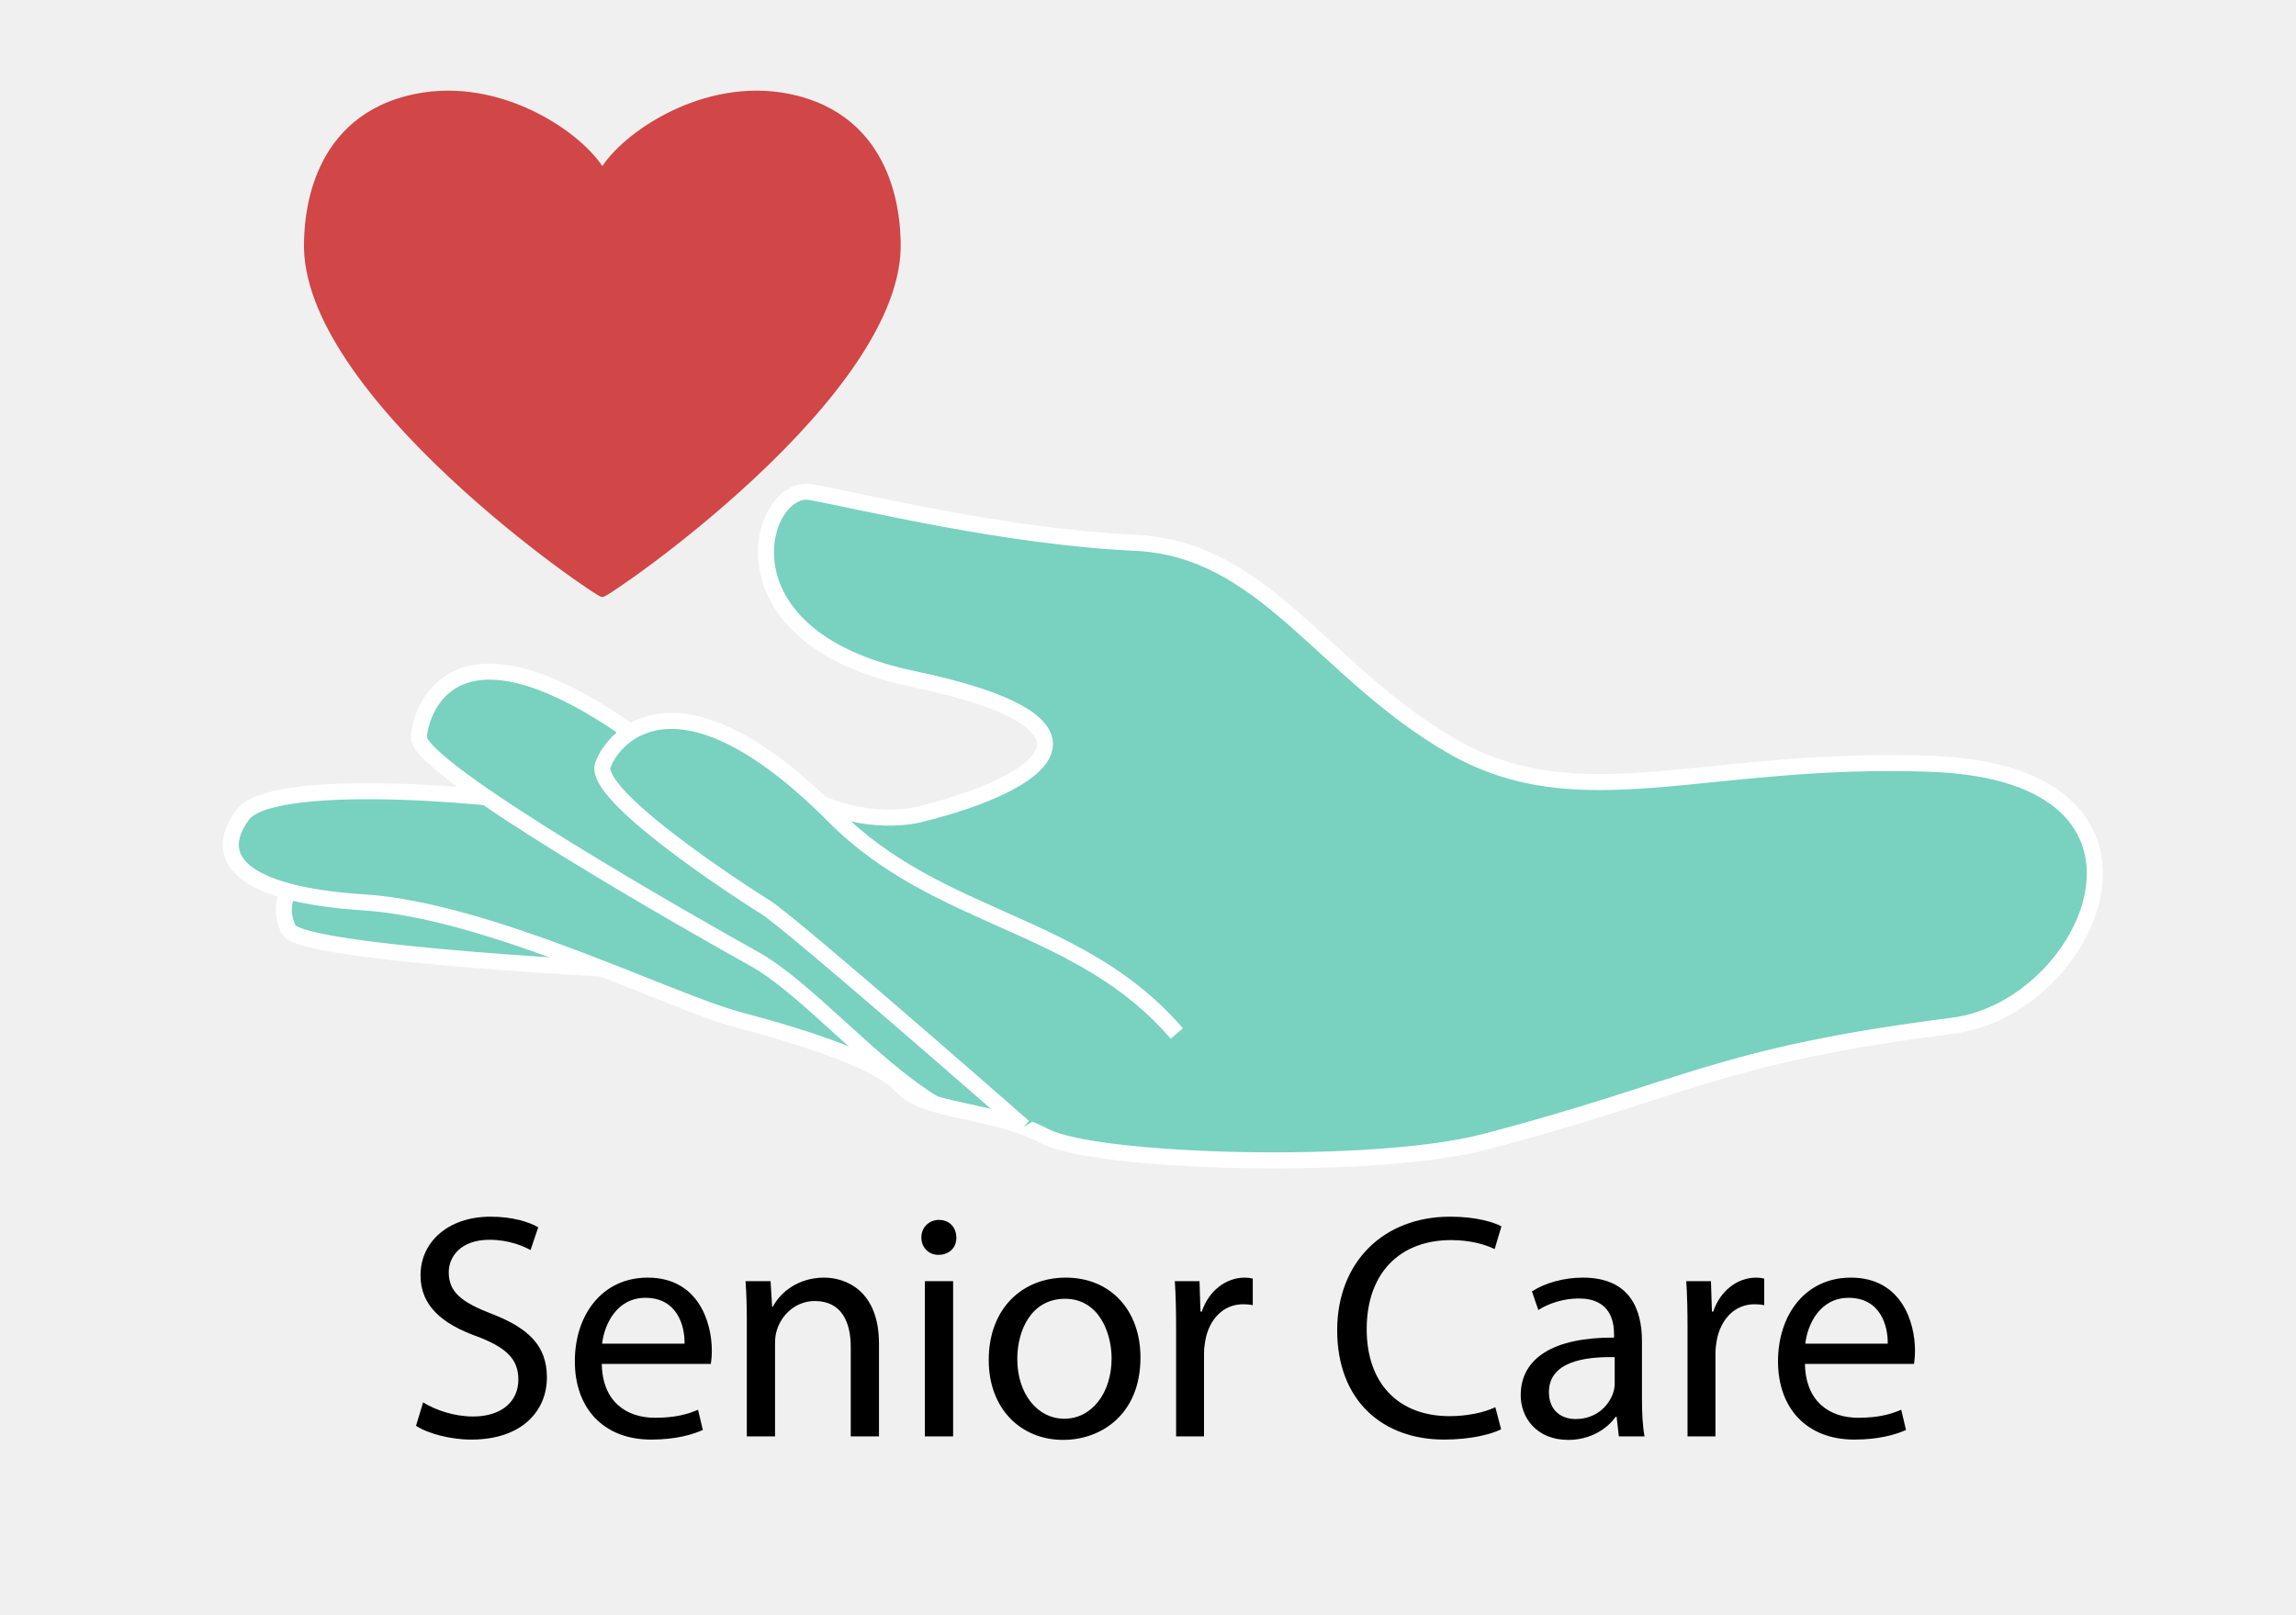
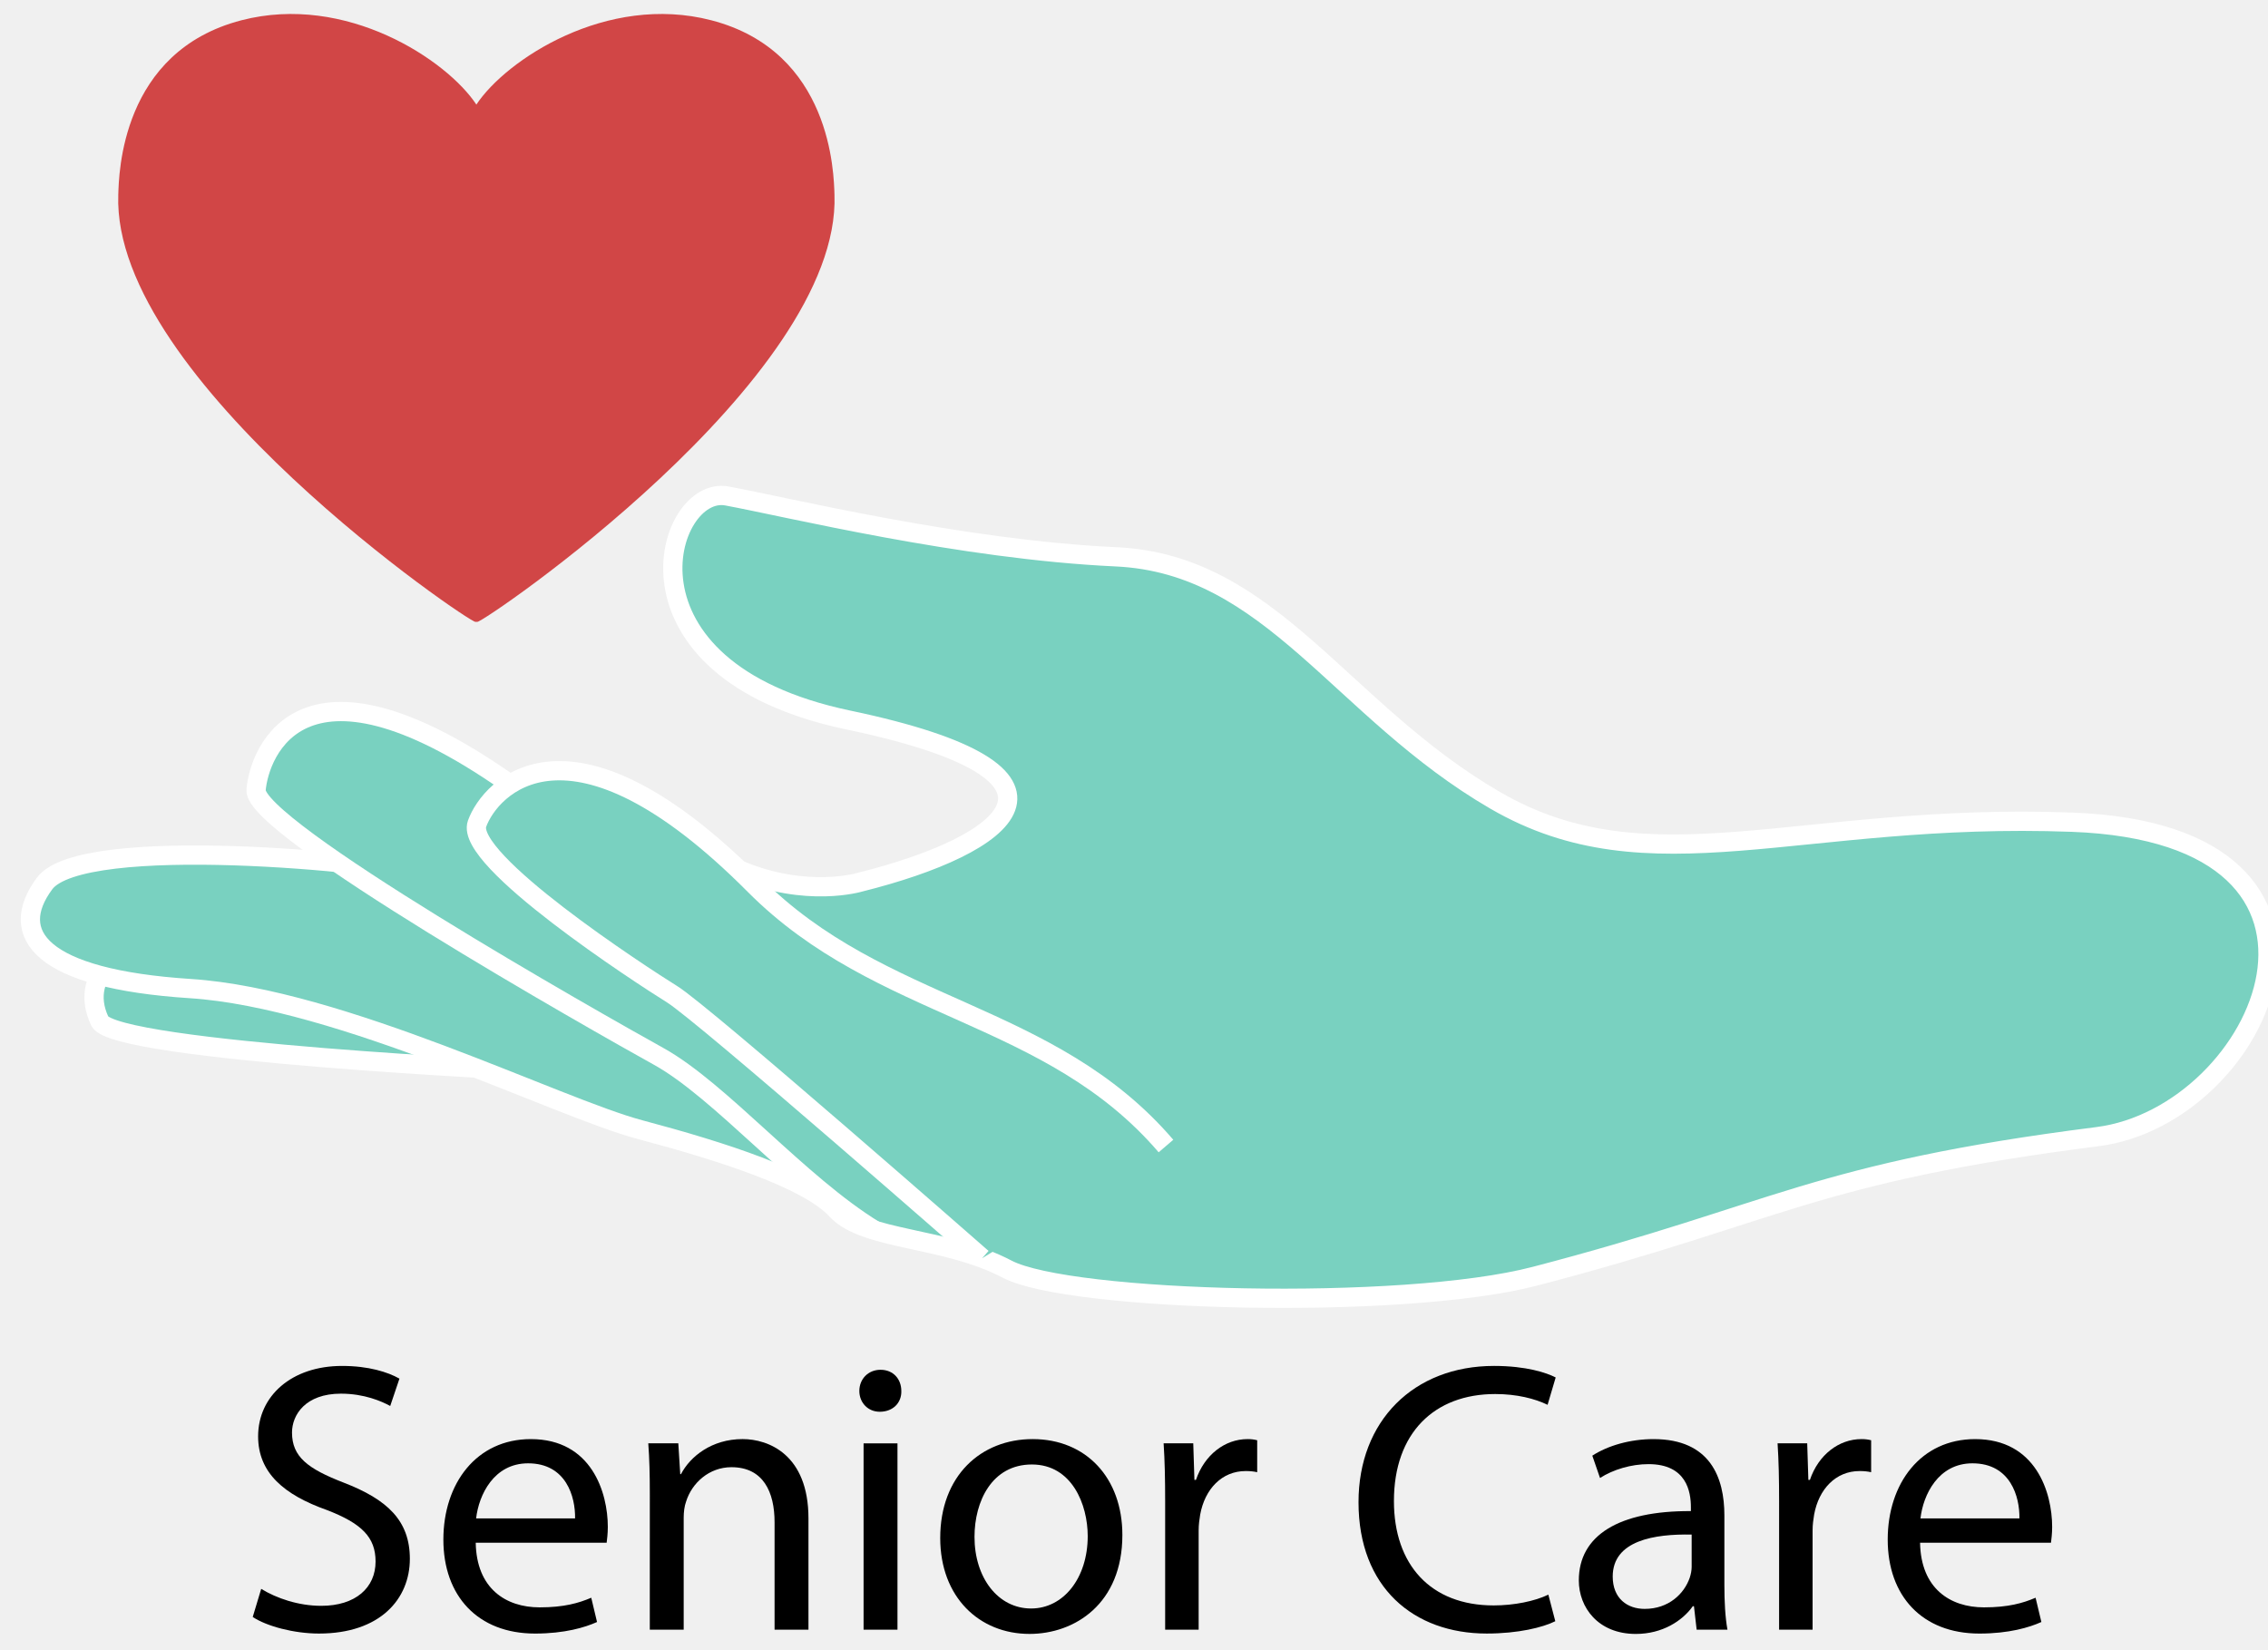
- <svg xmlns="http://www.w3.org/2000/svg" version="1.1" id="Layer_1" x="0px" y="0px" width="286.238px" height="201.376px" viewBox="0 0 286.238 201.376" enable-background="new 0 0 286.238 201.376" xml:space="preserve">
-   <path fill="#79D1C0" stroke="#FFFFFF" stroke-width="2" stroke-miterlimit="10" d="M81.3,121.12c0,0-43.829-2.036-45.32-5.207  c-2.453-5.215,3.174-8.797,7.547-8.129C47.897,108.452,81.3,121.12,81.3,121.12z" />
-   <path fill="#79D1C0" stroke="#FFFFFF" stroke-width="2" stroke-miterlimit="10" d="M69.952,100.802  c-4.27-1.342-35.803-4.439-39.703,0.814s-0.481,9.908,15.143,10.918c15.624,1.012,38.084,12.36,46.684,14.646  c8.598,2.288,17.454,5.138,20.406,8.342c2.951,3.204,11.279,2.758,17.729,6.152c6.448,3.395,41.007,4.335,54.813,0.735  c25.252-6.583,28.975-10.751,58.425-14.499c17.289-2.2,30.289-31.435-2.638-32.657c-28.393-1.055-43.836,7.068-59.92-2.274  s-23.227-24.545-39.372-25.29c-16.147-0.749-34.058-5.151-40.419-6.322c-6.357-1.173-12.456,18.017,12.618,23.272  c26.679,5.591,16.6,13,1.212,16.843c0,0-5.529,1.688-12.562-1.279" />
-   <path fill="#79D1C0" stroke="#FFFFFF" stroke-width="2" stroke-miterlimit="10" d="M116.441,137.637  c-7.872-4.81-15.991-14.497-22.415-18.06c-6.424-3.563-42.154-23.775-41.814-27.683c0.338-3.905,4.789-16.131,27.113-0.07" />
-   <path fill="#79D1C0" stroke="#FFFFFF" stroke-width="2" stroke-miterlimit="10" d="M127.623,140.532  c0,0-28.896-25.352-32.195-27.404c-3.3-2.054-21.612-13.973-20.265-17.724c1.349-3.751,9.578-12.963,28.826,6.385  c13.099,13.164,30.67,13.039,42.719,27.096" />
+ <svg xmlns="http://www.w3.org/2000/svg" version="1.1" id="Layer_1" x="0px" y="0px" width="235.537px" height="171.333px" viewBox="25.619 9.854 235.537 171.333" enable-background="new 25.619 9.854 235.537 171.333" xml:space="preserve">
+   <path fill="#79D1C0" stroke="#FFFFFF" stroke-width="2" stroke-miterlimit="10" d="M81.3,121.12c0,0-43.828-2.035-45.319-5.207  c-2.453-5.215,3.174-8.797,7.547-8.129C47.897,108.452,81.3,121.12,81.3,121.12z" />
+   <path fill="#79D1C0" stroke="#FFFFFF" stroke-width="2" stroke-miterlimit="10" d="M69.952,100.802  c-4.27-1.342-35.803-4.439-39.703,0.814c-3.899,5.254-0.48,9.908,15.144,10.918c15.624,1.012,38.084,12.36,46.684,14.646  c8.598,2.287,17.454,5.138,20.406,8.342c2.951,3.204,11.279,2.758,17.729,6.152c6.448,3.395,41.007,4.334,54.813,0.734  c25.252-6.582,28.975-10.75,58.425-14.498c17.289-2.201,30.289-31.436-2.638-32.658c-28.394-1.055-43.836,7.068-59.92-2.274  s-23.228-24.545-39.372-25.29c-16.147-0.749-34.059-5.151-40.419-6.322c-6.357-1.173-12.456,18.017,12.617,23.272  c26.68,5.591,16.601,13,1.213,16.843c0,0-5.529,1.688-12.562-1.279" />
+   <path fill="#79D1C0" stroke="#FFFFFF" stroke-width="2" stroke-miterlimit="10" d="M116.441,137.637  c-7.872-4.811-15.991-14.497-22.415-18.061c-6.424-3.562-42.154-23.775-41.814-27.683c0.338-3.905,4.789-16.131,27.113-0.07" />
+   <path fill="#79D1C0" stroke="#FFFFFF" stroke-width="2" stroke-miterlimit="10" d="M127.623,140.532  c0,0-28.896-25.352-32.194-27.404c-3.301-2.053-21.612-13.973-20.266-17.724c1.35-3.751,9.578-12.963,28.826,6.386  c13.099,13.164,30.67,13.039,42.719,27.096" />
  <g>
-     <path d="M52.745,174.882c1.56,0.96,3.839,1.76,6.239,1.76c3.56,0,5.639-1.88,5.639-4.6c0-2.52-1.439-3.959-5.079-5.358   c-4.399-1.561-7.119-3.84-7.119-7.639c0-4.2,3.479-7.319,8.718-7.319c2.76,0,4.759,0.64,5.959,1.32l-0.959,2.839   c-0.88-0.479-2.68-1.279-5.119-1.279c-3.68,0-5.08,2.199-5.08,4.039c0,2.52,1.64,3.76,5.359,5.199   c4.559,1.76,6.879,3.959,6.879,7.919c0,4.159-3.08,7.759-9.438,7.759c-2.6,0-5.439-0.761-6.879-1.72L52.745,174.882z" />
-     <path d="M75.024,170.083c0.08,4.759,3.119,6.719,6.639,6.719c2.52,0,4.04-0.44,5.359-1l0.6,2.52c-1.24,0.56-3.359,1.2-6.439,1.2   c-5.959,0-9.519-3.92-9.519-9.759s3.439-10.438,9.079-10.438c6.319,0,7.999,5.56,7.999,9.119c0,0.72-0.08,1.279-0.12,1.64H75.024z    M85.342,167.563c0.04-2.24-0.919-5.72-4.879-5.72c-3.56,0-5.119,3.279-5.399,5.72H85.342z" />
-     <path d="M93.104,165.004c0-2-0.04-3.64-0.16-5.239h3.119l0.2,3.199h0.08c0.959-1.84,3.199-3.64,6.399-3.64   c2.679,0,6.839,1.6,6.839,8.239v11.558h-3.52v-11.158c0-3.119-1.16-5.719-4.479-5.719c-2.319,0-4.119,1.64-4.719,3.6   c-0.16,0.439-0.24,1.039-0.24,1.64v11.638h-3.52V165.004z" />
-     <path d="M119.223,154.325c0.04,1.2-0.84,2.16-2.24,2.16c-1.24,0-2.12-0.96-2.12-2.16c0-1.239,0.92-2.199,2.2-2.199   C118.383,152.126,119.223,153.086,119.223,154.325z M115.304,179.121v-19.356h3.52v19.356H115.304z" />
-     <path d="M142.18,169.283c0,7.158-4.959,10.277-9.638,10.277c-5.239,0-9.279-3.839-9.279-9.958c0-6.479,4.239-10.278,9.599-10.278   C138.421,159.324,142.18,163.363,142.18,169.283z M126.823,169.482c0,4.239,2.439,7.439,5.879,7.439c3.359,0,5.879-3.16,5.879-7.52   c0-3.279-1.64-7.438-5.799-7.438S126.823,165.804,126.823,169.482z" />
-     <path d="M146.623,165.804c0-2.28-0.04-4.239-0.16-6.039h3.079l0.12,3.799h0.16c0.88-2.6,3-4.239,5.359-4.239   c0.4,0,0.68,0.04,1,0.12v3.319c-0.359-0.08-0.721-0.12-1.199-0.12c-2.48,0-4.24,1.88-4.72,4.52c-0.08,0.479-0.16,1.04-0.16,1.64   v10.318h-3.479V165.804z" />
-     <path d="M187.14,178.241c-1.28,0.64-3.839,1.28-7.119,1.28c-7.599,0-13.317-4.8-13.317-13.638c0-8.439,5.719-14.158,14.078-14.158   c3.359,0,5.479,0.72,6.398,1.2l-0.84,2.839c-1.32-0.64-3.199-1.119-5.439-1.119c-6.318,0-10.518,4.039-10.518,11.118   c0,6.599,3.799,10.838,10.357,10.838c2.12,0,4.279-0.44,5.68-1.12L187.14,178.241z" />
-     <path d="M201.82,179.121l-0.279-2.439h-0.12c-1.079,1.52-3.159,2.879-5.919,2.879c-3.92,0-5.919-2.759-5.919-5.559   c0-4.68,4.159-7.239,11.638-7.199v-0.399c0-1.6-0.439-4.479-4.398-4.479c-1.801,0-3.68,0.561-5.039,1.439l-0.801-2.319   c1.6-1.04,3.92-1.72,6.359-1.72c5.919,0,7.358,4.039,7.358,7.919v7.238c0,1.68,0.08,3.32,0.32,4.64H201.82z M201.301,169.243   c-3.84-0.08-8.199,0.6-8.199,4.358c0,2.28,1.521,3.36,3.32,3.36c2.52,0,4.119-1.601,4.68-3.24c0.119-0.359,0.199-0.76,0.199-1.119   V169.243z" />
-     <path d="M210.383,165.804c0-2.28-0.041-4.239-0.16-6.039h3.079l0.12,3.799h0.16c0.88-2.6,3-4.239,5.359-4.239   c0.399,0,0.68,0.04,1,0.12v3.319c-0.36-0.08-0.721-0.12-1.2-0.12c-2.479,0-4.239,1.88-4.72,4.52c-0.08,0.479-0.16,1.04-0.16,1.64   v10.318h-3.479V165.804z" />
-     <path d="M225.022,170.083c0.079,4.759,3.119,6.719,6.639,6.719c2.52,0,4.04-0.44,5.358-1l0.602,2.52c-1.24,0.56-3.36,1.2-6.439,1.2   c-5.959,0-9.52-3.92-9.52-9.759s3.439-10.438,9.079-10.438c6.319,0,7.999,5.56,7.999,9.119c0,0.72-0.08,1.279-0.121,1.64H225.022z    M235.34,167.563c0.041-2.24-0.919-5.72-4.879-5.72c-3.559,0-5.119,3.279-5.398,5.72H235.34z" />
+     <path d="M52.745,174.881c1.561,0.961,3.839,1.761,6.239,1.761c3.56,0,5.639-1.88,5.639-4.601c0-2.52-1.438-3.959-5.079-5.357   c-4.398-1.561-7.119-3.84-7.119-7.639c0-4.201,3.479-7.319,8.719-7.319c2.76,0,4.759,0.64,5.959,1.319l-0.959,2.84   c-0.88-0.479-2.681-1.279-5.119-1.279c-3.68,0-5.08,2.199-5.08,4.039c0,2.52,1.64,3.76,5.359,5.199   c4.559,1.76,6.879,3.959,6.879,7.919c0,4.159-3.08,7.759-9.438,7.759c-2.6,0-5.438-0.762-6.879-1.721L52.745,174.881z" />
+     <path d="M75.024,170.083c0.08,4.76,3.119,6.719,6.639,6.719c2.521,0,4.04-0.439,5.359-1l0.6,2.521c-1.24,0.56-3.358,1.2-6.438,1.2   c-5.959,0-9.52-3.92-9.52-9.759s3.439-10.438,9.079-10.438c6.319,0,7.999,5.561,7.999,9.119c0,0.721-0.08,1.279-0.12,1.641H75.024   V170.083z M85.342,167.563c0.04-2.24-0.919-5.721-4.879-5.721c-3.56,0-5.119,3.279-5.398,5.721H85.342z" />
+     <path d="M93.104,165.004c0-2-0.04-3.641-0.16-5.239h3.119l0.2,3.198h0.079c0.959-1.84,3.199-3.639,6.399-3.639   c2.679,0,6.839,1.6,6.839,8.238v11.559h-3.52v-11.158c0-3.119-1.16-5.719-4.479-5.719c-2.318,0-4.119,1.639-4.719,3.6   c-0.16,0.439-0.24,1.039-0.24,1.64v11.638h-3.52L93.104,165.004L93.104,165.004z" />
+     <path d="M119.223,154.325c0.04,1.2-0.841,2.16-2.24,2.16c-1.24,0-2.12-0.96-2.12-2.16c0-1.238,0.92-2.199,2.2-2.199   C118.383,152.125,119.223,153.086,119.223,154.325z M115.304,179.122v-19.356h3.52v19.356H115.304z" />
+     <path d="M142.18,169.284c0,7.157-4.959,10.276-9.639,10.276c-5.238,0-9.278-3.839-9.278-9.958c0-6.479,4.238-10.277,9.599-10.277   C138.421,159.325,142.18,163.363,142.18,169.284z M126.823,169.482c0,4.239,2.439,7.438,5.879,7.438c3.359,0,5.879-3.16,5.879-7.52   c0-3.279-1.64-7.438-5.799-7.438S126.823,165.804,126.823,169.482z" />
+     <path d="M146.623,165.804c0-2.28-0.04-4.239-0.16-6.039h3.079l0.12,3.799h0.16c0.88-2.601,3-4.239,5.359-4.239   c0.399,0,0.68,0.041,1,0.12v3.319c-0.359-0.08-0.722-0.12-1.199-0.12c-2.48,0-4.24,1.88-4.72,4.521   c-0.08,0.479-0.16,1.039-0.16,1.64v10.317h-3.479V165.804L146.623,165.804z" />
+     <path d="M187.14,178.241c-1.28,0.641-3.84,1.28-7.119,1.28c-7.6,0-13.317-4.8-13.317-13.638c0-8.439,5.719-14.158,14.078-14.158   c3.359,0,5.479,0.72,6.398,1.199l-0.841,2.84c-1.319-0.641-3.198-1.119-5.438-1.119c-6.318,0-10.519,4.039-10.519,11.118   c0,6.599,3.8,10.838,10.357,10.838c2.12,0,4.279-0.44,5.68-1.12L187.14,178.241z" />
+     <path d="M201.82,179.122l-0.279-2.439h-0.12c-1.079,1.52-3.158,2.879-5.919,2.879c-3.92,0-5.919-2.76-5.919-5.559   c0-4.68,4.159-7.239,11.639-7.199v-0.399c0-1.6-0.439-4.479-4.398-4.479c-1.801,0-3.68,0.562-5.039,1.439l-0.801-2.318   c1.6-1.041,3.92-1.721,6.358-1.721c5.919,0,7.358,4.039,7.358,7.92v7.237c0,1.681,0.08,3.319,0.32,4.64H201.82L201.82,179.122z    M201.301,169.243c-3.84-0.08-8.198,0.6-8.198,4.358c0,2.28,1.521,3.36,3.319,3.36c2.521,0,4.119-1.602,4.681-3.24   c0.119-0.359,0.198-0.76,0.198-1.119V169.243z" />
+     <path d="M210.383,165.804c0-2.28-0.041-4.239-0.159-6.039h3.078l0.12,3.799h0.16c0.88-2.601,3-4.239,5.359-4.239   c0.398,0,0.68,0.041,1,0.12v3.319c-0.36-0.08-0.722-0.12-1.2-0.12c-2.479,0-4.239,1.88-4.72,4.521   c-0.08,0.479-0.16,1.039-0.16,1.64v10.317h-3.479L210.383,165.804L210.383,165.804z" />
+     <path d="M225.022,170.083c0.079,4.76,3.119,6.719,6.639,6.719c2.521,0,4.04-0.439,5.358-1l0.602,2.521   c-1.24,0.56-3.359,1.2-6.438,1.2c-5.959,0-9.521-3.92-9.521-9.759s3.439-10.438,9.079-10.438c6.319,0,7.999,5.561,7.999,9.119   c0,0.721-0.08,1.279-0.121,1.641h-13.597V170.083z M235.34,167.563c0.041-2.24-0.919-5.721-4.879-5.721   c-3.559,0-5.119,3.279-5.397,5.721H235.34z" />
  </g>
  <g>
-     <path fill="#D14646" d="M99.487,11.959c-10.865-2.818-21.332,4.117-24.396,8.758c-3.062-4.641-13.528-11.576-24.395-8.758   c-12.52,3.248-12.725,15.965-12.794,18.135C37.228,49.307,74.542,74.652,74.989,74.44h0.206   c0.447,0.212,37.763-25.134,37.087-44.347C112.212,27.924,112.007,15.207,99.487,11.959z" />
+     <path fill="#D14646" d="M99.487,11.959c-10.865-2.818-21.332,4.117-24.396,8.758c-3.062-4.641-13.527-11.576-24.395-8.758   c-12.521,3.248-12.725,15.965-12.794,18.135c-0.674,19.213,36.64,44.558,37.087,44.346h0.206   c0.447,0.212,37.763-25.134,37.087-44.347C112.212,27.924,112.007,15.207,99.487,11.959z" />
  </g>
</svg>
